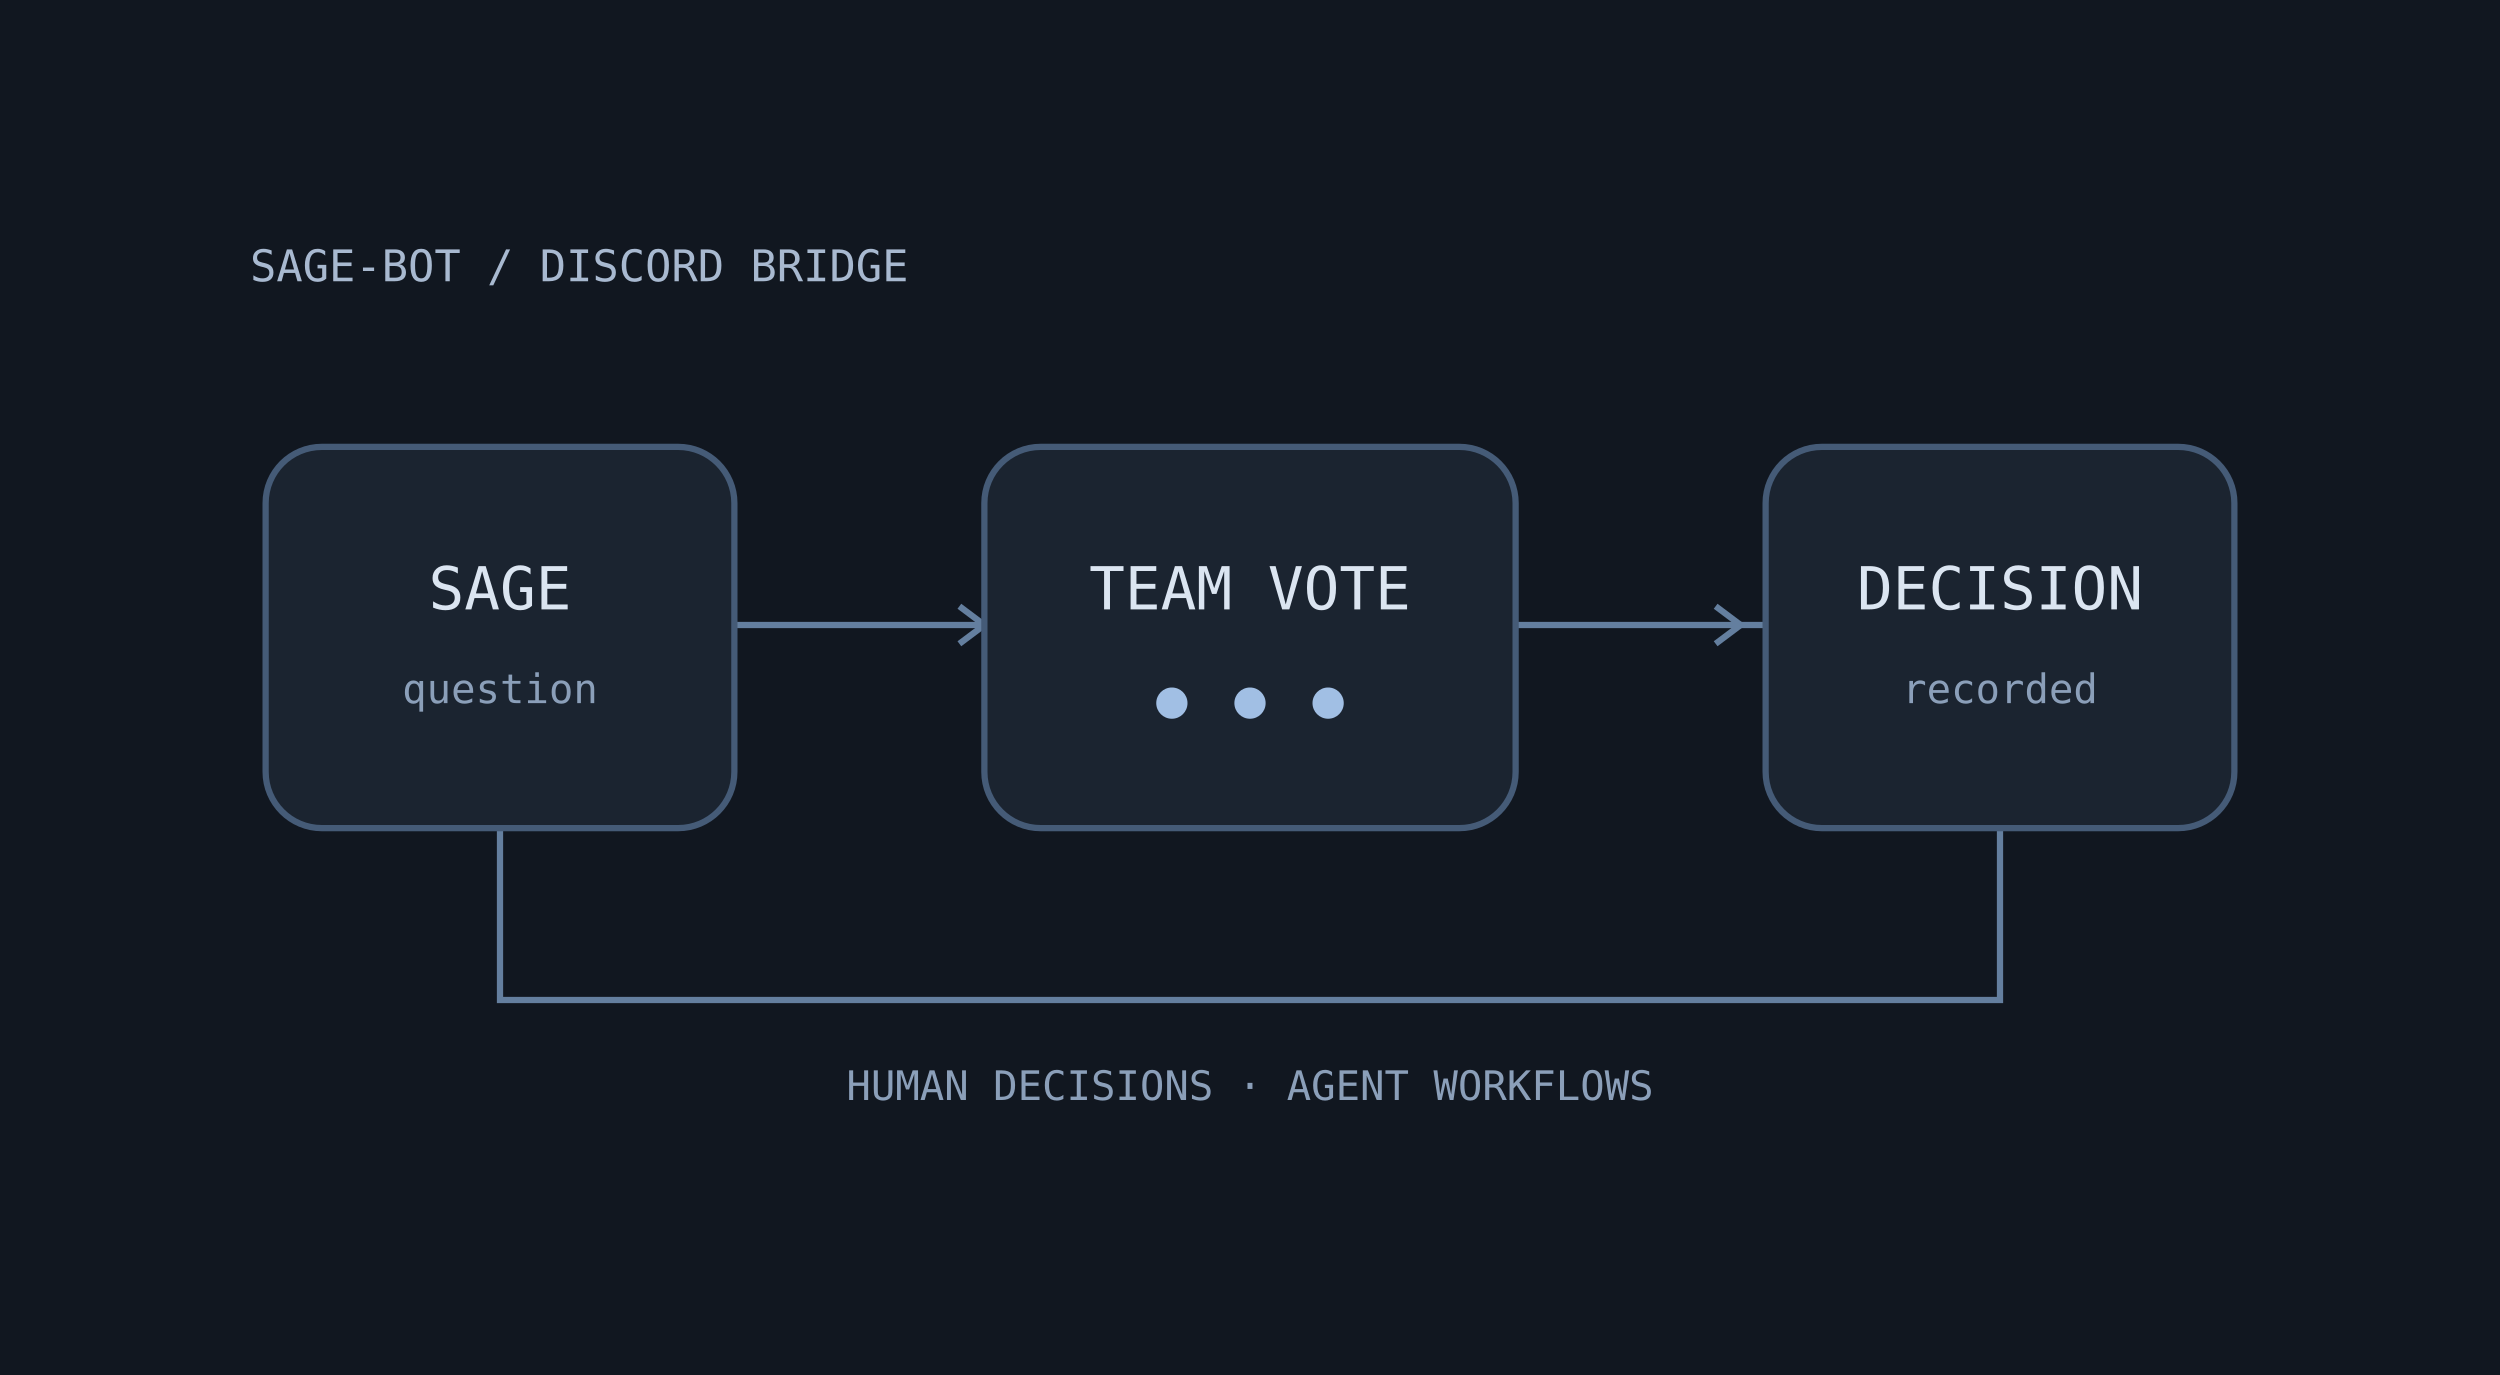
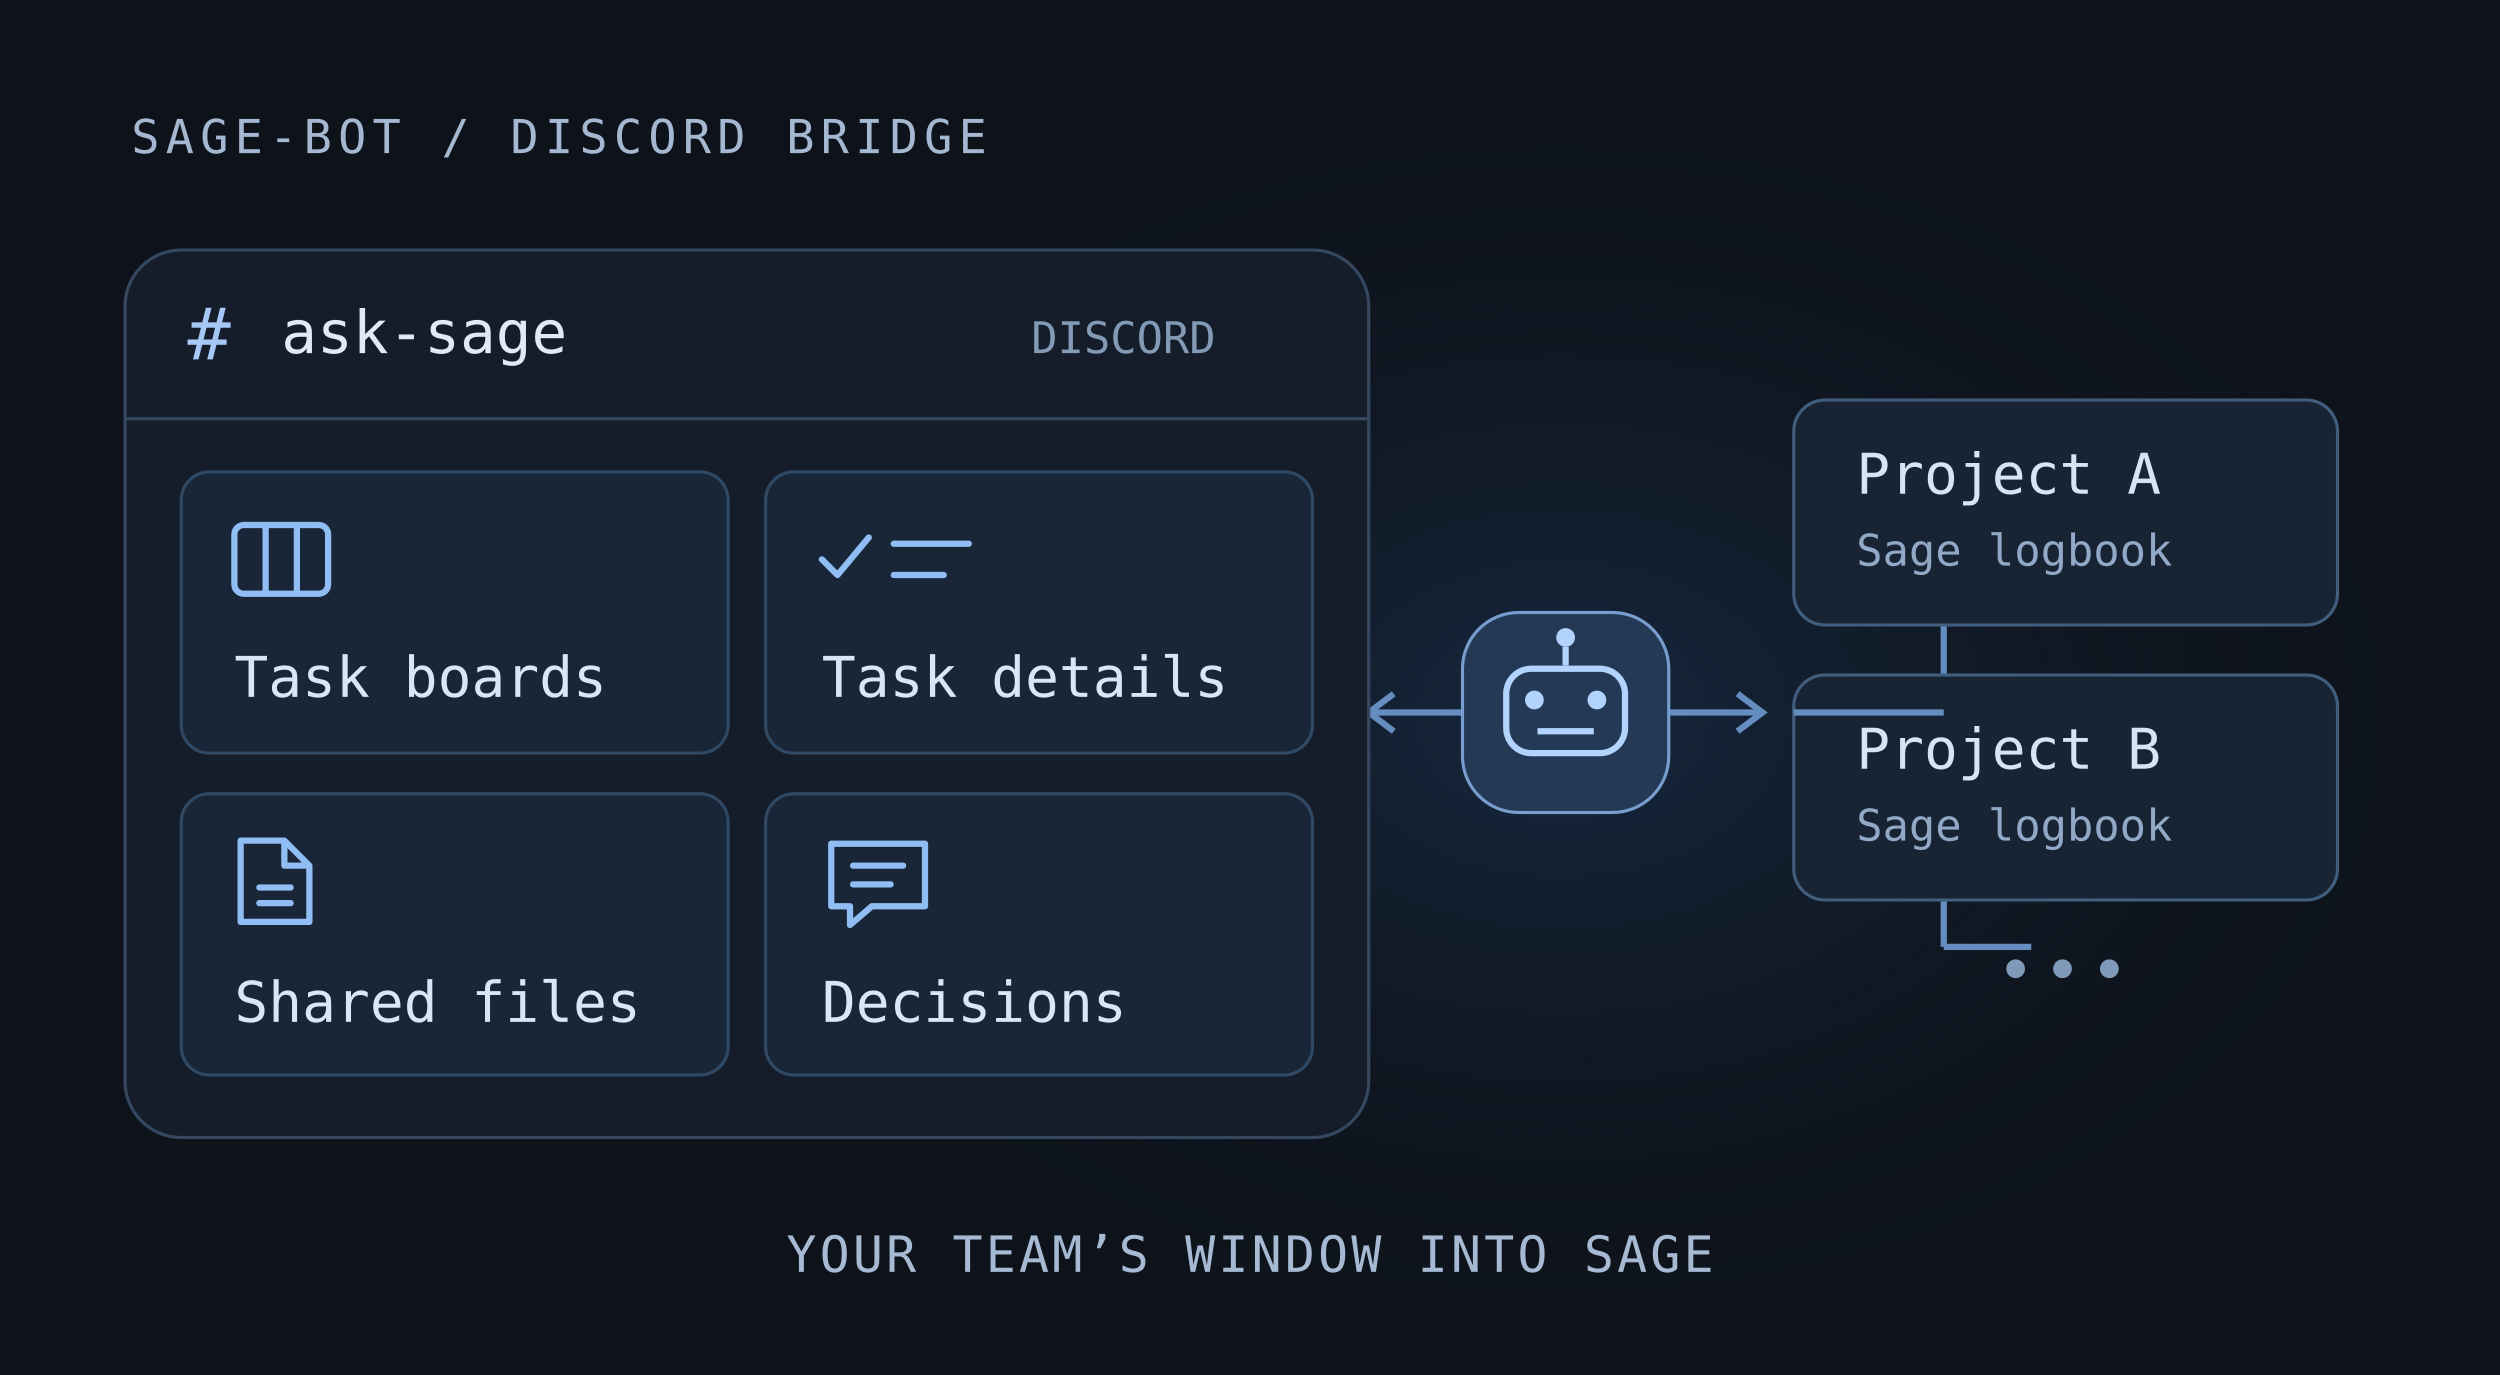
- <svg xmlns="http://www.w3.org/2000/svg" width="800" height="440" viewBox="0 0 800 440">
-   <rect width="800" height="440" fill="#111720" />
-   <g fill="none" stroke="#647f9f" stroke-width="2">
-     <path d="M235 200H315M485 200H565M640 265V320H160V265" />
-     <path d="m307 194 8 6-8 6m242-12 8 6-8 6" />
+ <svg xmlns="http://www.w3.org/2000/svg" width="800" height="440" viewBox="0 0 800 440" role="img" aria-labelledby="title desc">
+   <defs>
+     <radialGradient id="glow">
+       <stop stop-color="#203e65" stop-opacity=".5" />
+       <stop offset="1" stop-color="#0e131b" stop-opacity="0" />
+     </radialGradient>
+   </defs>
+   <rect width="800" height="440" fill="#0e131b" />
+   <ellipse cx="500" cy="230" rx="300" ry="210" fill="url(#glow)" />
+   <g font-family="ui-monospace, SFMono-Regular, Consolas, monospace">
+     <text x="42" y="49" fill="#a4b8d2" font-size="15" letter-spacing="2">SAGE-BOT / DISCORD BRIDGE</text>
+     <g fill="none" stroke="#658dbf" stroke-width="2">
+       <path d="M438 228H564M622 160V303M622 160H650M622 303H650" />
+       <path d="m446 222-8 6 8 6m110-12 8 6-8 6" />
+     </g>
+     <rect x="40" y="80" width="398" height="284" rx="18" fill="#141d29" stroke="#35485f" />
+     <path d="M40 134H438" stroke="#35485f" />
+     <text x="60" y="115" fill="#a6c8f7" font-size="23">#</text>
+     <text x="90" y="113" fill="#e0e9f5" font-size="19">ask-sage</text>
+     <text x="330" y="113" fill="#839ab7" font-size="14">DISCORD</text>
+     <g fill="#192637" stroke="#304965">
+       <rect x="58" y="151" width="175" height="90" rx="9" />
+       <rect x="245" y="151" width="175" height="90" rx="9" />
+       <rect x="58" y="254" width="175" height="90" rx="9" />
+       <rect x="245" y="254" width="175" height="90" rx="9" />
+     </g>
+     <g fill="none" stroke="#91bdf5" stroke-width="2" stroke-linecap="round" stroke-linejoin="round">
+       <rect x="75" y="168" width="30" height="22" rx="3" />
+       <path d="M85 169V189M95 169V189" />
+       <path d="m263 179 5 5 10-12M286 174H310M286 184H302" />
+       <path d="M77 269H91L99 277V295H77ZM91 269V277H99M83 284H93M83 289H93" />
+       <path d="M266 270H296V290H279L272 296V290H266Z" />
+       <path d="M273 277H289M273 283H285" />
+     </g>
+     <g fill="#dbe6f5" font-size="18">
+       <text x="75" y="223">Task boards</text>
+       <text x="263" y="223">Task details</text>
+       <text x="75" y="327">Shared files</text>
+       <text x="263" y="327">Decisions</text>
+     </g>
+     <rect x="468" y="196" width="66" height="64" rx="18" fill="#243955" stroke="#779ece" />
+     <g fill="none" stroke="#b3d3ff" stroke-width="2">
+       <rect x="482" y="214" width="38" height="27" rx="8" />
+       <path d="M501 213V207M492 234H510" />
+     </g>
+     <g fill="#b3d3ff">
+       <circle cx="491" cy="224" r="3" />
+       <circle cx="511" cy="224" r="3" />
+       <circle cx="501" cy="204" r="3" />
+     </g>
+     <g fill="#182434" stroke="#425e7f">
+       <rect x="574" y="128" width="174" height="72" rx="10" />
+       <rect x="574" y="216" width="174" height="72" rx="10" />
+     </g>
+     <path d="M622 228H574" stroke="#658dbf" stroke-width="2" />
+     <g fill="#d6e4f6" font-size="18">
+       <text x="594" y="158">Project A</text>
+       <text x="594" y="246">Project B</text>
+     </g>
+     <g fill="#91a9c6" font-size="14">
+       <text x="594" y="181">Sage logbook</text>
+       <text x="594" y="269">Sage logbook</text>
+     </g>
+     <g fill="#7f9ab9">
+       <circle cx="645" cy="310" r="3" />
+       <circle cx="660" cy="310" r="3" />
+       <circle cx="675" cy="310" r="3" />
+     </g>
+     <text x="400" y="407" text-anchor="middle" fill="#a6bad3" font-size="16" letter-spacing="1">YOUR TEAM’S WINDOW INTO SAGE</text>
  </g>
-   <g fill="#1b2430" stroke="#455b77" stroke-width="2">
-     <rect x="85" y="143" width="150" height="122" rx="18" />
-     <rect x="315" y="143" width="170" height="122" rx="18" />
-     <rect x="565" y="143" width="150" height="122" rx="18" />
-   </g>
-   <g fill="#dbe5f1" font-family="monospace" font-size="19" text-anchor="middle">
-     <text x="160" y="195">SAGE</text>
-     <text x="400" y="195">TEAM VOTE</text>
-     <text x="640" y="195">DECISION</text>
-   </g>
-   <g fill="#a1bfe4">
-     <circle cx="375" cy="225" r="5" />
-     <circle cx="400" cy="225" r="5" />
-     <circle cx="425" cy="225" r="5" />
-   </g>
-   <g fill="#8b9fb9" font-family="monospace" font-size="13" text-anchor="middle">
-     <text x="160" y="225">question</text>
-     <text x="640" y="225">recorded</text>
-     <text x="400" y="352">HUMAN DECISIONS · AGENT WORKFLOWS</text>
-   </g>
-   <text x="80" y="90" fill="#a8b9d0" font-family="monospace" font-size="14">SAGE-BOT / DISCORD BRIDGE</text>
</svg>
